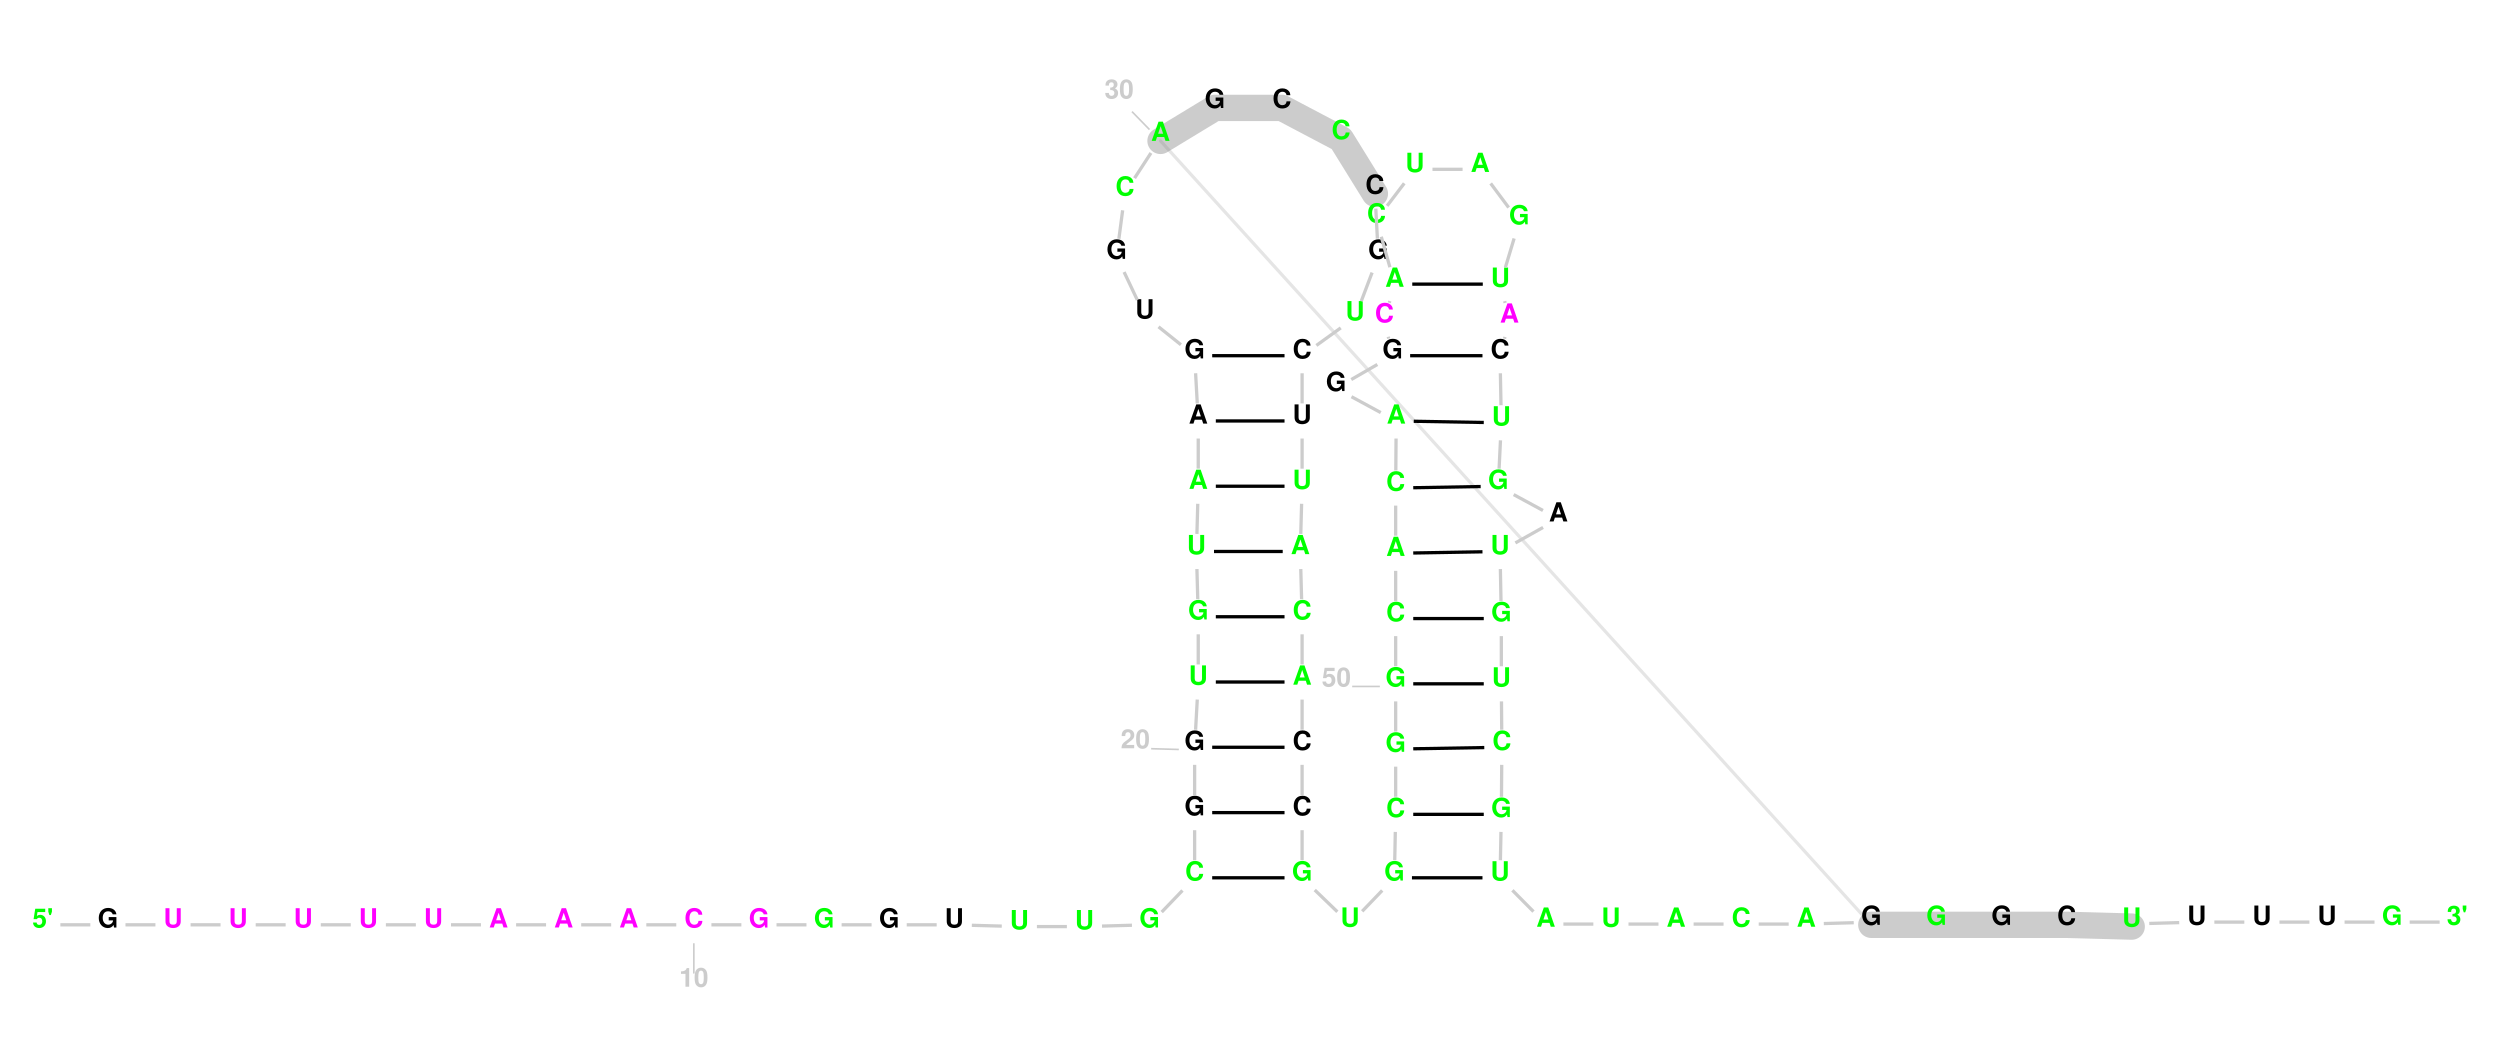
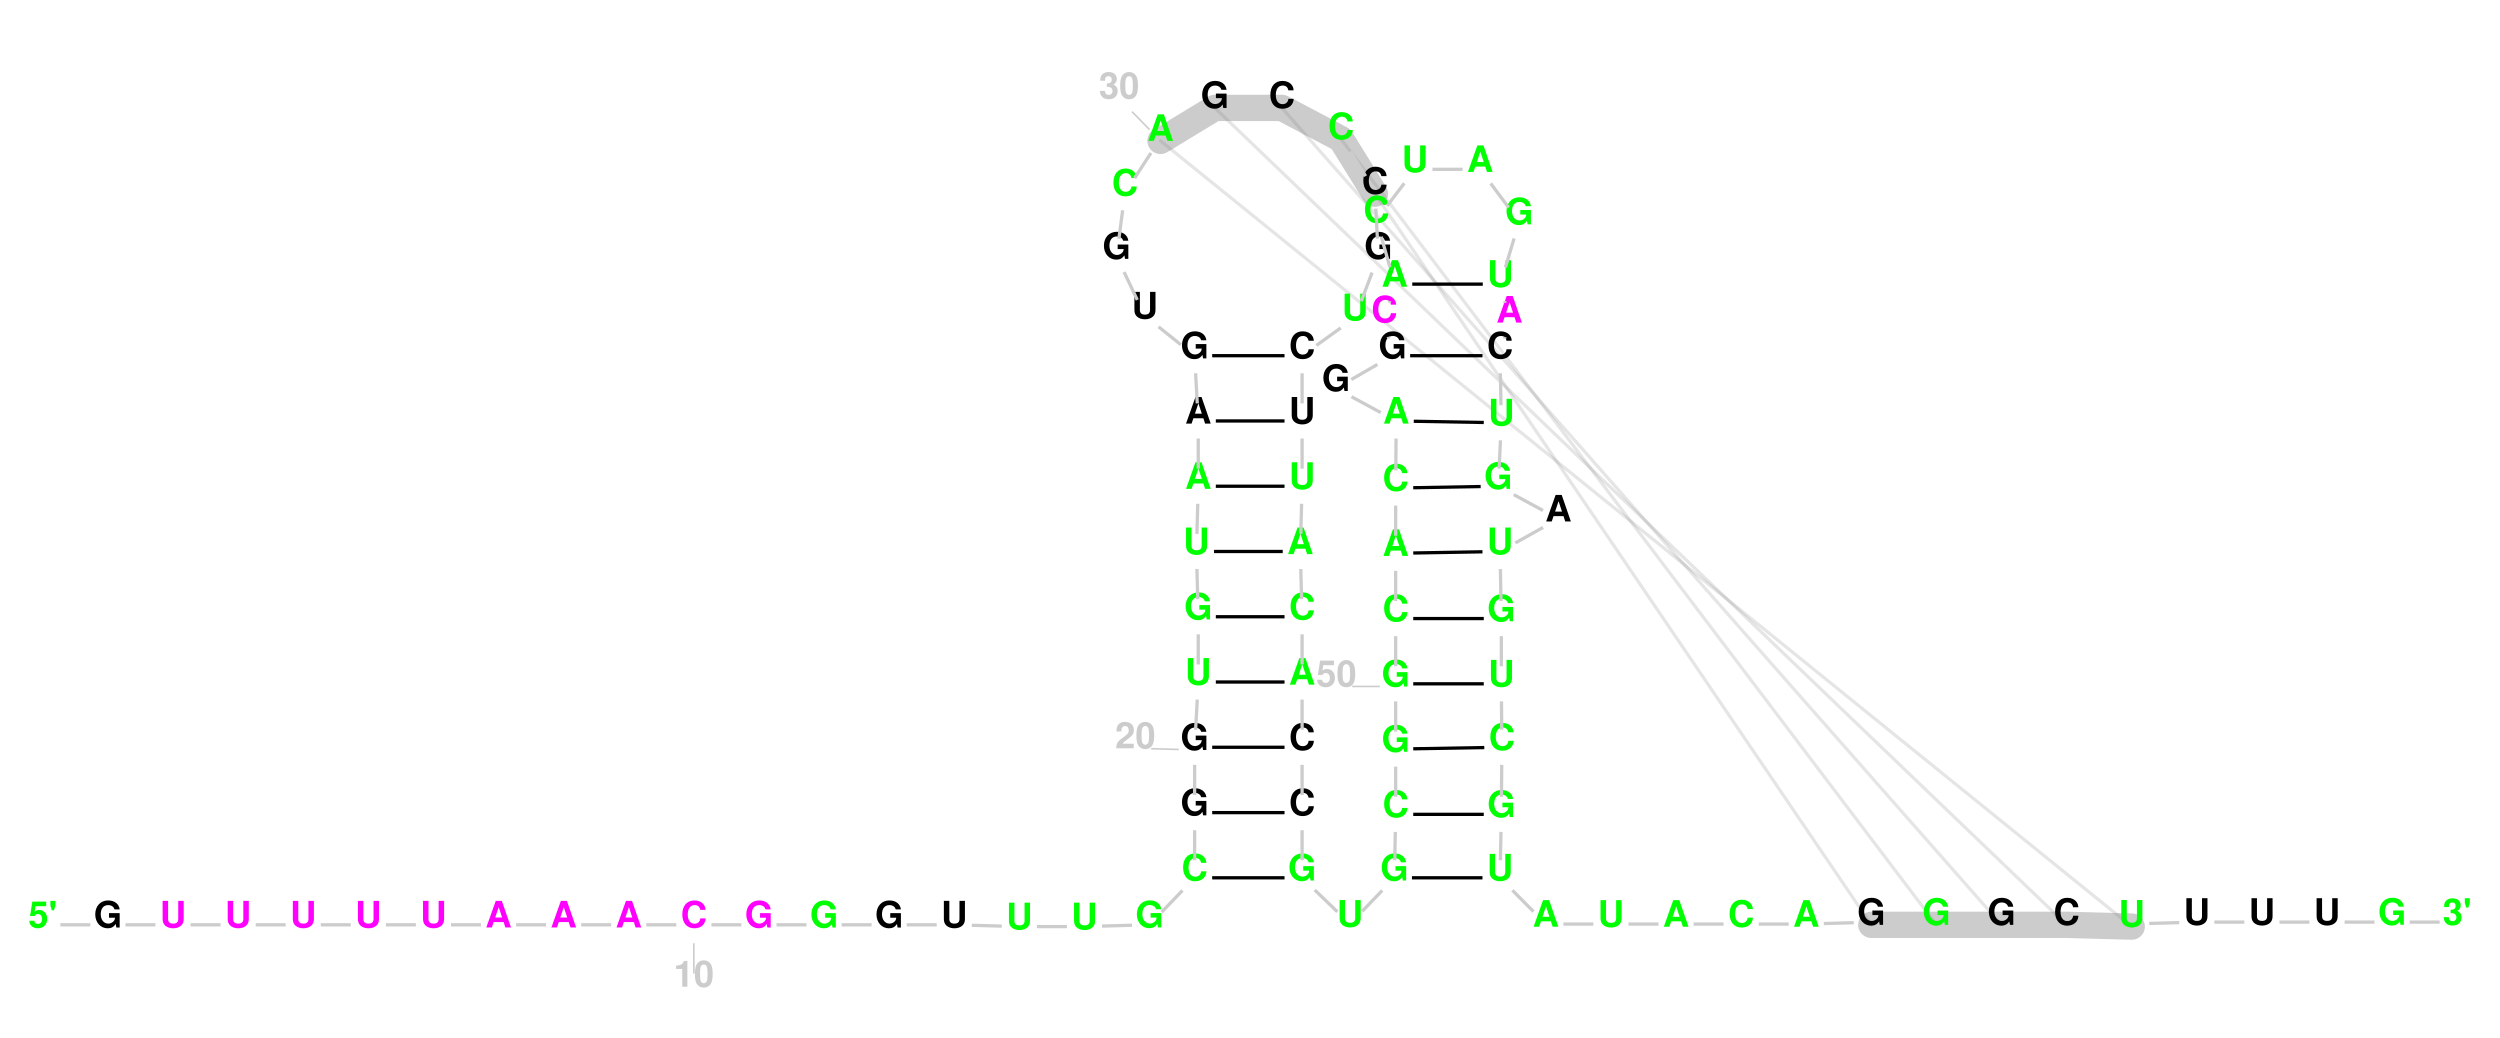
<svg xmlns="http://www.w3.org/2000/svg" width="1158.41" height="480.57">
  <g id="r2dt-URS00021ED9B3_2697049-RF00507">
    <g>
      <style type="text/css">

- #r2dt-URS00021ED9B3_2697049-RF00507 circle.red{stroke: rgb(255, 0, 255); fill: none; }#r2dt-URS00021ED9B3_2697049-RF00507 circle.green{stroke: rgb(0, 255, 0); fill: none; }#r2dt-URS00021ED9B3_2697049-RF00507 circle.blue{stroke: rgb(0, 0, 255); fill: none; }#r2dt-URS00021ED9B3_2697049-RF00507 circle.black{stroke: rgb(0, 0, 0); fill: none; }#r2dt-URS00021ED9B3_2697049-RF00507 circle.gray{stroke: rgb(204, 204, 204); fill: none; }#r2dt-URS00021ED9B3_2697049-RF00507 circle.brown{stroke: rgb(211.65, 104.55, 30.6); fill: none; }#r2dt-URS00021ED9B3_2697049-RF00507 line.red{stroke: rgb(255, 0, 255); stroke-width: 1.526; }#r2dt-URS00021ED9B3_2697049-RF00507 line.green{stroke: rgb(0, 255, 0); stroke-width: 1.526; }#r2dt-URS00021ED9B3_2697049-RF00507 line.blue{stroke: rgb(0, 0, 255); stroke-width: 1.526; }#r2dt-URS00021ED9B3_2697049-RF00507 line.black{stroke: rgb(0, 0, 0); stroke-width: 1.526; }#r2dt-URS00021ED9B3_2697049-RF00507 line.gray{stroke: rgb(204, 204, 204); stroke-width: 1.526; }#r2dt-URS00021ED9B3_2697049-RF00507 line.brown{stroke: rgb(211.65, 104.55, 30.6); stroke-width: 1.526; }#r2dt-URS00021ED9B3_2697049-RF00507 line{stroke: rgb(0, 0, 0); }#r2dt-URS00021ED9B3_2697049-RF00507 text.red{fill: rgb(255, 0, 255); font-size: 12.212px; font-weight: bold; font-family: Helvetica; }#r2dt-URS00021ED9B3_2697049-RF00507 text.green{fill: rgb(0, 255, 0); font-size: 12.212px; font-weight: bold; font-family: Helvetica; }#r2dt-URS00021ED9B3_2697049-RF00507 text.blue{fill: rgb(0, 0, 255); font-size: 12.212px; font-weight: bold; font-family: Helvetica; }#r2dt-URS00021ED9B3_2697049-RF00507 text.black{fill: rgb(0, 0, 0); font-size: 12.212px; font-weight: bold; font-family: Helvetica; }#r2dt-URS00021ED9B3_2697049-RF00507 text.gray{fill: rgb(204, 204, 204); font-size: 12.212px; font-weight: bold; font-family: Helvetica; }#r2dt-URS00021ED9B3_2697049-RF00507 text.brown{fill: rgb(211.65, 104.55, 30.6); font-size: 12.212px; font-weight: bold; font-family: Helvetica; }#r2dt-URS00021ED9B3_2697049-RF00507 text{fill: rgb(0, 0, 0); font-size: 12.212px; font-weight: bold; font-family: Helvetica; text-anchor: middle; alignment-baseline: middle; }#r2dt-URS00021ED9B3_2697049-RF00507 .pseudoknot_connection{stroke-linecap: round; stroke-opacity: 0.2; stroke-width: 1.5; }#r2dt-URS00021ED9B3_2697049-RF00507 .pseudoknot_segment1{stroke-linecap: round; stroke-opacity: 0.4; stroke-width: 12.212; }#r2dt-URS00021ED9B3_2697049-RF00507 .pseudoknot_segment2{stroke-linecap: round; stroke-opacity: 0.4; stroke-width: 12.212; }#r2dt-URS00021ED9B3_2697049-RF00507 line.numbering-line{stroke: rgb(204, 204, 204); stroke-width: 0.763; }#r2dt-URS00021ED9B3_2697049-RF00507 line.predicted{stroke: rgb(0, 0, 0); stroke-dasharray: 2; }#r2dt-URS00021ED9B3_2697049-RF00507 polyline{fill: none; stroke-linejoin: round; }#r2dt-URS00021ED9B3_2697049-RF00507 template{visibility: hidden; }#r2dt-URS00021ED9B3_2697049-RF00507 text.numbering-label{fill: rgb(204, 204, 204); }
+ #r2dt-URS00021ED9B3_2697049-RF00507 circle.red{stroke: rgb(255, 0, 255); fill: none; }#r2dt-URS00021ED9B3_2697049-RF00507 circle.green{stroke: rgb(0, 255, 0); fill: none; }#r2dt-URS00021ED9B3_2697049-RF00507 circle.blue{stroke: rgb(0, 0, 255); fill: none; }#r2dt-URS00021ED9B3_2697049-RF00507 circle.black{stroke: rgb(0, 0, 0); fill: none; }#r2dt-URS00021ED9B3_2697049-RF00507 circle.gray{stroke: rgb(204, 204, 204); fill: none; }#r2dt-URS00021ED9B3_2697049-RF00507 circle.brown{stroke: rgb(211.65, 104.55, 30.6); fill: none; }#r2dt-URS00021ED9B3_2697049-RF00507 line.red{stroke: rgb(255, 0, 255); stroke-width: 1.526; }#r2dt-URS00021ED9B3_2697049-RF00507 line.green{stroke: rgb(0, 255, 0); stroke-width: 1.526; }#r2dt-URS00021ED9B3_2697049-RF00507 line.blue{stroke: rgb(0, 0, 255); stroke-width: 1.526; }#r2dt-URS00021ED9B3_2697049-RF00507 line.black{stroke: rgb(0, 0, 0); stroke-width: 1.526; }#r2dt-URS00021ED9B3_2697049-RF00507 line.gray{stroke: rgb(204, 204, 204); stroke-width: 1.526; }#r2dt-URS00021ED9B3_2697049-RF00507 line.brown{stroke: rgb(211.65, 104.55, 30.6); stroke-width: 1.526; }#r2dt-URS00021ED9B3_2697049-RF00507 line{stroke: rgb(0, 0, 0); }#r2dt-URS00021ED9B3_2697049-RF00507 text.red{fill: rgb(255, 0, 255); font-size: 16.893px; font-weight: bold; font-family: Helvetica; }#r2dt-URS00021ED9B3_2697049-RF00507 text.green{fill: rgb(0, 255, 0); font-size: 16.893px; font-weight: bold; font-family: Helvetica; }#r2dt-URS00021ED9B3_2697049-RF00507 text.blue{fill: rgb(0, 0, 255); font-size: 16.893px; font-weight: bold; font-family: Helvetica; }#r2dt-URS00021ED9B3_2697049-RF00507 text.black{fill: rgb(0, 0, 0); font-size: 16.893px; font-weight: bold; font-family: Helvetica; }#r2dt-URS00021ED9B3_2697049-RF00507 text.gray{fill: rgb(204, 204, 204); font-size: 16.893px; font-weight: bold; font-family: Helvetica; }#r2dt-URS00021ED9B3_2697049-RF00507 text.brown{fill: rgb(211.65, 104.55, 30.6); font-size: 16.893px; font-weight: bold; font-family: Helvetica; }#r2dt-URS00021ED9B3_2697049-RF00507 text{fill: rgb(0, 0, 0); font-size: 16.893px; font-weight: bold; font-family: Helvetica; text-anchor: middle; alignment-baseline: middle; }#r2dt-URS00021ED9B3_2697049-RF00507 .pseudoknot_connection{stroke-linecap: round; stroke-opacity: 0.2; stroke-width: 1.5; }#r2dt-URS00021ED9B3_2697049-RF00507 .pseudoknot_segment1{stroke-linecap: round; stroke-opacity: 0.4; stroke-width: 12.212; }#r2dt-URS00021ED9B3_2697049-RF00507 .pseudoknot_segment2{stroke-linecap: round; stroke-opacity: 0.4; stroke-width: 12.212; }#r2dt-URS00021ED9B3_2697049-RF00507 line.numbering-line{stroke: rgb(204, 204, 204); stroke-width: 0.763; }#r2dt-URS00021ED9B3_2697049-RF00507 line.predicted{stroke: rgb(0, 0, 0); stroke-dasharray: 2; }#r2dt-URS00021ED9B3_2697049-RF00507 polyline{fill: none; stroke-linejoin: round; }#r2dt-URS00021ED9B3_2697049-RF00507 template{visibility: hidden; }#r2dt-URS00021ED9B3_2697049-RF00507 text.numbering-label{fill: rgb(204, 204, 204); }

</style>
    </g>
    <g>
      <polyline points="537.745 65.28, 562.905 50, 593.985 50, 621.385 64.44, 637.065 89.76" class="gray pseudoknot_segment1" stroke="gray" title="Pseudoknot 30:34--80:84(AGCCC--GGGCU)" id="pn-30-34-80-84" />
    </g>
    <g>
      <polyline points="867.101 428.527, 897.268 428.527, 927.435 428.527, 957.601 428.527, 987.757 429.348" class="gray pseudoknot_segment2" stroke="gray" title="Pseudoknot 30:34--80:84(AGCCC--GGGCU)" id="pn-30-34-80-84" />
    </g>
    <g>
-       <polyline points="537.745 65.28, 867.101 428.527" class="gray pseudoknot_connection" stroke="gray" title="Pseudoknot 30:34--80:84(AGCCC--GGGCU)" id="pn-30-34-80-84" />
+       <polyline points="537.745 65.28, 987.757 429.348" class="gray pseudoknot_connection" stroke="gray" title="Pseudoknot 30:34--80:84(AGCCC--GGGCU)" id="pn-30-34-80-84" />
+     </g>
+     <g>
+       <polyline points="562.905 50, 957.601 428.527" class="gray pseudoknot_connection" stroke="gray" title="Pseudoknot 30:34--80:84(AGCCC--GGGCU)" id="pn-30-34-80-84" />
+     </g>
+     <g>
+       <polyline points="593.985 50, 927.435 428.527" class="gray pseudoknot_connection" stroke="gray" title="Pseudoknot 30:34--80:84(AGCCC--GGGCU)" id="pn-30-34-80-84" />
+     </g>
+     <g>
+       <polyline points="621.385 64.44, 897.268 428.527" class="gray pseudoknot_connection" stroke="gray" title="Pseudoknot 30:34--80:84(AGCCC--GGGCU)" id="pn-30-34-80-84" />
+     </g>
+     <g>
+       <polyline points="637.065 89.76, 867.101 428.527" class="gray pseudoknot_connection" stroke="gray" title="Pseudoknot 30:34--80:84(AGCCC--GGGCU)" id="pn-30-34-80-84" />
    </g>
    <g>
      <text x="19.833" y="429.748" class="green">5'</text>
    </g>
    <g>
      <text x="50" y="429.748" class="black">G</text>
    </g>
    <g>
      <text x="80.167" y="429.748" class="red">U</text>
    </g>
    <g>
      <text x="110.334" y="429.748" class="red">U</text>
    </g>
    <g>
      <text x="140.5" y="429.748" class="red">U</text>
    </g>
    <g>
      <text x="170.667" y="429.748" class="red">U</text>
    </g>
    <g>
      <text x="200.834" y="429.748" class="red">U</text>
    </g>
    <g>
      <text x="231.001" y="429.748" class="red">A</text>
    </g>
    <g>
      <text x="261.167" y="429.748" class="red">A</text>
    </g>
    <g>
      <text x="291.334" y="429.748" class="red">A</text>
    </g>
    <g>
      <text x="321.501" y="429.748" class="red">C</text>
    </g>
    <g>
      <text x="321.501" y="457.225" class="numbering-label sequential">10</text>
    </g>
    <g>
      <line x1="321.501" y1="437.075" x2="321.501" y2="451.119" class="numbering-line sequential" />
    </g>
    <g>
      <text x="351.668" y="429.748" class="red">G</text>
    </g>
    <g>
      <text x="381.835" y="429.748" class="green">G</text>
    </g>
    <g>
      <text x="412.001" y="429.748" class="black">G</text>
    </g>
    <g>
      <text x="442.168" y="429.748" class="black">U</text>
    </g>
    <g>
      <text x="472.324" y="430.57" class="green">U</text>
    </g>
    <g>
      <text x="502.49" y="430.57" class="green">U</text>
    </g>
    <g>
      <text x="532.645" y="429.714" class="green">G</text>
    </g>
    <g>
      <text x="553.545" y="407.96" class="green">C</text>
    </g>
    <g>
      <line x1="561.686" y1="406.739" x2="595.204" y2="406.739" class="black" />
    </g>
    <g>
      <text x="553.545" y="377.76" class="black">G</text>
    </g>
    <g>
      <line x1="561.686" y1="376.539" x2="595.204" y2="376.539" class="black" />
    </g>
    <g>
      <text x="553.545" y="347.48" class="black">G</text>
    </g>
    <g>
      <line x1="561.686" y1="346.259" x2="595.204" y2="346.259" class="black" />
    </g>
    <g>
      <text x="526.079" y="346.718" class="numbering-label sequential">20</text>
    </g>
    <g>
      <line x1="546.221" y1="347.277" x2="533.406" y2="346.921" class="numbering-line sequential" />
    </g>
    <g>
      <text x="555.225" y="317.24" class="green">U</text>
    </g>
    <g>
      <line x1="563.366" y1="316.019" x2="595.204" y2="316.019" class="black" />
    </g>
    <g>
      <text x="555.225" y="287" class="green">G</text>
    </g>
    <g>
      <line x1="563.366" y1="285.779" x2="595.204" y2="285.779" class="black" />
    </g>
    <g>
      <text x="554.385" y="256.76" class="green">U</text>
    </g>
    <g>
      <line x1="562.526" y1="255.539" x2="594.364" y2="255.539" class="black" />
    </g>
    <g>
      <text x="555.225" y="226.52" class="green">A</text>
    </g>
    <g>
      <line x1="563.366" y1="225.299" x2="595.204" y2="225.299" class="black" />
    </g>
    <g>
      <text x="555.225" y="196.28" class="black">A</text>
    </g>
    <g>
      <line x1="563.366" y1="195.059" x2="595.204" y2="195.059" class="black" />
    </g>
    <g>
      <text x="553.545" y="166.04" class="black">G</text>
    </g>
    <g>
      <line x1="561.686" y1="164.819" x2="595.204" y2="164.819" class="black" />
    </g>
    <g>
      <text x="530.465" y="147.56" class="black">U</text>
    </g>
    <g>
      <text x="517.385" y="119.92" class="black">G</text>
    </g>
    <g>
      <text x="521.265" y="90.6" class="green">C</text>
    </g>
    <g>
      <text x="537.745" y="65.28" class="green">A</text>
    </g>
    <g>
      <text x="518.563" y="45.607" class="numbering-label sequential">30</text>
    </g>
    <g>
      <line x1="532.63" y1="60.034" x2="524.517" y2="51.713" class="numbering-line sequential" />
    </g>
    <g>
      <text x="562.905" y="50" class="black">G</text>
    </g>
    <g>
      <text x="593.985" y="50" class="black">C</text>
    </g>
    <g>
      <text x="621.385" y="64.44" class="green">C</text>
    </g>
    <g>
      <text x="637.065" y="89.76" class="black">C</text>
    </g>
    <g>
      <text x="638.665" y="119.92" class="black">G</text>
    </g>
    <g>
      <text x="627.865" y="148.4" class="green">U</text>
    </g>
    <g>
      <text x="603.345" y="166.04" class="black">C</text>
    </g>
    <g>
      <text x="603.345" y="196.28" class="black">U</text>
    </g>
    <g>
      <text x="603.345" y="226.52" class="green">U</text>
    </g>
    <g>
      <text x="602.505" y="256.76" class="green">A</text>
    </g>
    <g>
      <text x="603.345" y="287" class="green">C</text>
    </g>
    <g>
      <text x="603.345" y="317.24" class="green">A</text>
    </g>
    <g>
      <text x="603.345" y="347.48" class="black">C</text>
    </g>
    <g>
      <text x="603.345" y="377.76" class="black">C</text>
    </g>
    <g>
      <text x="603.345" y="407.96" class="green">G</text>
    </g>
    <g>
      <text x="625.545" y="429.36" class="green">U</text>
    </g>
    <g>
      <text x="646.105" y="407.96" class="green">G</text>
    </g>
    <g>
      <line x1="654.246" y1="406.739" x2="686.924" y2="406.739" class="black" />
    </g>
    <g>
      <text x="646.705" y="378.56" class="green">C</text>
    </g>
    <g>
      <line x1="654.846" y1="377.339" x2="687.524" y2="377.339" class="black" />
    </g>
    <g>
      <text x="646.705" y="348.32" class="green">G</text>
    </g>
    <g>
      <line x1="654.845" y1="346.96" x2="687.765" y2="346.398" class="black" />
    </g>
    <g>
      <text x="646.705" y="318.08" class="green">G</text>
    </g>
    <g>
      <line x1="654.846" y1="316.859" x2="687.524" y2="316.859" class="black" />
    </g>
    <g>
      <text x="619.228" y="318.08" class="numbering-label sequential">50</text>
    </g>
    <g>
      <line x1="639.378" y1="318.08" x2="626.555" y2="318.08" class="numbering-line sequential" />
    </g>
    <g>
      <text x="646.705" y="287.84" class="green">C</text>
    </g>
    <g>
      <line x1="654.846" y1="286.619" x2="687.524" y2="286.619" class="black" />
    </g>
    <g>
      <text x="646.705" y="257.6" class="green">A</text>
    </g>
    <g>
      <line x1="654.845" y1="256.237" x2="686.925" y2="255.68" class="black" />
    </g>
    <g>
      <text x="646.705" y="227.36" class="green">C</text>
    </g>
    <g>
      <line x1="654.845" y1="225.995" x2="686.085" y2="225.443" class="black" />
    </g>
    <g>
      <text x="646.945" y="196.28" class="green">A</text>
    </g>
    <g>
      <line x1="655.085" y1="195.199" x2="687.525" y2="195.758" class="black" />
    </g>
    <g>
      <text x="619.065" y="181.16" class="black">G</text>
    </g>
    <g>
      <text x="645.265" y="166.04" class="black">G</text>
    </g>
    <g>
      <line x1="653.406" y1="164.819" x2="686.924" y2="164.819" class="black" />
    </g>
    <g>
      <text x="641.48" y="149.332" class="red">C</text>
    </g>
    <g>
      <text x="646.252" y="132.878" class="green">A</text>
    </g>
    <g>
      <line x1="654.393" y1="131.657" x2="687.071" y2="131.657" class="black" />
    </g>
    <g>
      <text x="637.812" y="103.078" class="green">C</text>
    </g>
    <g>
      <text x="655.612" y="79.678" class="green">U</text>
    </g>
    <g>
      <text x="685.852" y="79.678" class="green">A</text>
    </g>
    <g>
      <text x="703.932" y="103.918" class="green">G</text>
    </g>
    <g>
      <text x="695.212" y="132.878" class="green">U</text>
    </g>
    <g>
      <text x="699.416" y="149.478" class="red">A</text>
    </g>
    <g>
      <text x="695.065" y="166.04" class="black">C</text>
    </g>
    <g>
      <text x="695.665" y="197.12" class="green">U</text>
    </g>
    <g>
      <text x="694.225" y="226.52" class="green">G</text>
    </g>
    <g>
      <text x="722.105" y="241.64" class="black">A</text>
    </g>
    <g>
      <text x="695.065" y="256.76" class="green">U</text>
    </g>
    <g>
      <text x="695.665" y="287.84" class="green">G</text>
    </g>
    <g>
      <text x="695.665" y="318.08" class="green">U</text>
    </g>
    <g>
      <text x="695.905" y="347.48" class="green">C</text>
    </g>
    <g>
      <text x="695.665" y="378.56" class="green">G</text>
    </g>
    <g>
      <text x="695.065" y="407.96" class="green">U</text>
    </g>
    <g>
      <text x="716.28" y="429.407" class="green">A</text>
    </g>
    <g>
      <text x="746.447" y="429.407" class="green">U</text>
    </g>
    <g>
      <text x="776.614" y="429.407" class="green">A</text>
    </g>
    <g>
      <text x="806.78" y="429.407" class="green">C</text>
    </g>
    <g>
      <text x="836.947" y="429.407" class="green">A</text>
    </g>
    <g>
      <text x="867.101" y="428.527" class="black">G</text>
    </g>
    <g>
      <text x="897.268" y="428.527" class="green">G</text>
    </g>
    <g>
      <text x="927.435" y="428.527" class="black">G</text>
    </g>
    <g>
      <text x="957.601" y="428.527" class="black">C</text>
    </g>
    <g>
      <text x="987.757" y="429.348" class="green">U</text>
    </g>
    <g>
      <text x="1017.91" y="428.494" class="black">U</text>
    </g>
    <g>
      <text x="1048.08" y="428.494" class="black">U</text>
    </g>
    <g>
      <text x="1078.25" y="428.494" class="black">U</text>
    </g>
    <g>
      <text x="1108.41" y="428.494" class="green">G</text>
    </g>
    <g>
      <text x="1138.58" y="428.494" class="green">3'</text>
    </g>
    <g>
      <line x1="27.974" y1="428.527" x2="41.859" y2="428.527" class="gray" />
    </g>
    <g>
      <line x1="58.141" y1="428.527" x2="72.025" y2="428.527" class="gray" />
    </g>
    <g>
      <line x1="88.308" y1="428.527" x2="102.192" y2="428.527" class="gray" />
    </g>
    <g>
      <line x1="118.475" y1="428.527" x2="132.359" y2="428.527" class="gray" />
    </g>
    <g>
      <line x1="148.642" y1="428.527" x2="162.526" y2="428.527" class="gray" />
    </g>
    <g>
      <line x1="178.808" y1="428.527" x2="192.693" y2="428.527" class="gray" />
    </g>
    <g>
      <line x1="208.975" y1="428.527" x2="222.859" y2="428.527" class="gray" />
    </g>
    <g>
      <line x1="239.142" y1="428.527" x2="253.026" y2="428.527" class="gray" />
    </g>
    <g>
      <line x1="269.309" y1="428.527" x2="283.193" y2="428.527" class="gray" />
    </g>
    <g>
      <line x1="299.476" y1="428.527" x2="313.36" y2="428.527" class="gray" />
    </g>
    <g>
      <line x1="329.642" y1="428.527" x2="343.526" y2="428.527" class="gray" />
    </g>
    <g>
      <line x1="359.809" y1="428.527" x2="373.693" y2="428.527" class="gray" />
    </g>
    <g>
      <line x1="389.976" y1="428.527" x2="403.86" y2="428.527" class="gray" />
    </g>
    <g>
      <line x1="420.143" y1="428.527" x2="434.027" y2="428.527" class="gray" />
    </g>
    <g>
      <line x1="450.306" y1="428.749" x2="464.185" y2="429.127" class="gray" />
    </g>
    <g>
      <line x1="480.465" y1="429.348" x2="494.349" y2="429.348" class="gray" />
    </g>
    <g>
      <line x1="510.628" y1="429.117" x2="524.507" y2="428.724" class="gray" />
    </g>
    <g>
      <line x1="538.285" y1="422.622" x2="547.905" y2="412.61" class="gray" />
    </g>
    <g>
      <line x1="553.545" y1="398.598" x2="553.545" y2="384.68" class="gray" />
    </g>
    <g>
      <line x1="553.545" y1="368.398" x2="553.545" y2="354.4" class="gray" />
    </g>
    <g>
      <line x1="553.997" y1="338.13" x2="554.773" y2="324.148" class="gray" />
    </g>
    <g>
      <line x1="555.225" y1="307.878" x2="555.225" y2="293.92" class="gray" />
    </g>
    <g>
      <line x1="554.999" y1="277.641" x2="554.611" y2="263.677" class="gray" />
    </g>
    <g>
      <line x1="554.611" y1="247.401" x2="554.999" y2="233.437" class="gray" />
    </g>
    <g>
      <line x1="555.225" y1="217.158" x2="555.225" y2="203.2" class="gray" />
    </g>
    <g>
      <line x1="554.773" y1="186.93" x2="553.997" y2="172.948" class="gray" />
    </g>
    <g>
      <line x1="547.19" y1="159.73" x2="536.82" y2="151.427" class="gray" />
    </g>
    <g>
      <line x1="526.983" y1="138.98" x2="520.867" y2="126.058" class="gray" />
    </g>
    <g>
      <line x1="518.453" y1="110.628" x2="520.197" y2="97.45" class="gray" />
    </g>
    <g>
      <line x1="525.706" y1="82.555" x2="533.304" y2="70.882" class="gray" />
    </g>
    <g>
      <line x1="544.704" y1="59.833" x2="555.946" y2="53.005" class="gray" />
    </g>
    <g>
      <line x1="571.046" y1="48.779" x2="585.844" y2="48.779" class="gray" />
    </g>
    <g>
      <line x1="601.187" y1="52.575" x2="614.183" y2="59.423" class="gray" />
    </g>
    <g>
      <line x1="625.671" y1="70.14" x2="632.779" y2="81.617" class="gray" />
    </g>
    <g>
      <line x1="637.496" y1="96.669" x2="638.234" y2="110.569" class="gray" />
    </g>
    <g>
      <line x1="635.778" y1="126.311" x2="630.752" y2="139.566" class="gray" />
    </g>
    <g>
      <line x1="621.256" y1="151.933" x2="609.954" y2="160.064" class="gray" />
    </g>
    <g>
      <line x1="603.345" y1="172.96" x2="603.345" y2="186.918" class="gray" />
    </g>
    <g>
      <line x1="603.345" y1="203.2" x2="603.345" y2="217.158" class="gray" />
    </g>
    <g>
      <line x1="603.119" y1="233.437" x2="602.731" y2="247.401" class="gray" />
    </g>
    <g>
      <line x1="602.731" y1="263.677" x2="603.119" y2="277.641" class="gray" />
    </g>
    <g>
      <line x1="603.345" y1="293.92" x2="603.345" y2="307.878" class="gray" />
    </g>
    <g>
      <line x1="603.345" y1="324.16" x2="603.345" y2="338.118" class="gray" />
    </g>
    <g>
      <line x1="603.345" y1="354.4" x2="603.345" y2="368.398" class="gray" />
    </g>
    <g>
      <line x1="603.345" y1="384.68" x2="603.345" y2="398.598" class="gray" />
    </g>
    <g>
      <line x1="609.206" y1="412.389" x2="619.684" y2="422.489" class="gray" />
    </g>
    <g>
      <line x1="631.185" y1="422.268" x2="640.465" y2="412.61" class="gray" />
    </g>
    <g>
      <line x1="646.271" y1="398.599" x2="646.539" y2="385.478" class="gray" />
    </g>
    <g>
      <line x1="646.705" y1="369.198" x2="646.705" y2="355.24" class="gray" />
    </g>
    <g>
      <line x1="646.705" y1="338.958" x2="646.705" y2="325" class="gray" />
    </g>
    <g>
      <line x1="646.705" y1="308.718" x2="646.705" y2="294.76" class="gray" />
    </g>
    <g>
      <line x1="646.705" y1="278.478" x2="646.705" y2="264.52" class="gray" />
    </g>
    <g>
      <line x1="646.705" y1="248.238" x2="646.705" y2="234.28" class="gray" />
    </g>
    <g>
      <line x1="646.768" y1="217.998" x2="646.882" y2="203.2" class="gray" />
    </g>
    <g>
      <line x1="639.788" y1="191.178" x2="626.222" y2="183.82" class="gray" />
    </g>
    <g>
      <line x1="626.116" y1="175.869" x2="638.214" y2="168.888" class="gray" />
    </g>
    <g>
      <line x1="643.466" y1="156.879" x2="643.279" y2="156.051" class="gray" />
    </g>
    <g>
      <line x1="643.748" y1="140.291" x2="643.984" y2="139.476" class="gray" />
    </g>
    <g>
      <line x1="644.034" y1="123.824" x2="640.031" y2="109.69" class="gray" />
    </g>
    <g>
      <line x1="642.741" y1="95.377" x2="650.683" y2="84.936" class="gray" />
    </g>
    <g>
      <line x1="663.753" y1="78.457" x2="677.711" y2="78.457" class="gray" />
    </g>
    <g>
      <line x1="690.72" y1="84.983" x2="699.065" y2="96.171" class="gray" />
    </g>
    <g>
      <line x1="701.585" y1="110.492" x2="697.559" y2="123.861" class="gray" />
    </g>
    <g>
      <line x1="697.211" y1="139.549" x2="697.417" y2="140.365" class="gray" />
    </g>
    <g>
      <line x1="697.347" y1="156.131" x2="697.134" y2="156.945" class="gray" />
    </g>
    <g>
      <line x1="695.222" y1="172.959" x2="695.508" y2="187.759" class="gray" />
    </g>
    <g>
      <line x1="695.267" y1="204.03" x2="694.623" y2="217.167" class="gray" />
    </g>
    <g>
      <line x1="701.382" y1="229.18" x2="714.948" y2="236.538" class="gray" />
    </g>
    <g>
      <line x1="714.999" y1="244.392" x2="702.171" y2="251.565" class="gray" />
    </g>
    <g>
      <line x1="695.222" y1="263.679" x2="695.508" y2="278.479" class="gray" />
    </g>
    <g>
      <line x1="695.665" y1="294.76" x2="695.665" y2="308.718" class="gray" />
    </g>
    <g>
      <line x1="695.731" y1="325" x2="695.839" y2="338.118" class="gray" />
    </g>
    <g>
      <line x1="695.842" y1="354.4" x2="695.728" y2="369.198" class="gray" />
    </g>
    <g>
      <line x1="695.499" y1="385.478" x2="695.231" y2="398.599" class="gray" />
    </g>
    <g>
      <line x1="700.79" y1="412.527" x2="710.555" y2="422.397" class="gray" />
    </g>
    <g>
      <line x1="724.421" y1="428.185" x2="738.306" y2="428.185" class="gray" />
    </g>
    <g>
      <line x1="754.588" y1="428.185" x2="768.472" y2="428.185" class="gray" />
    </g>
    <g>
      <line x1="784.755" y1="428.185" x2="798.639" y2="428.185" class="gray" />
    </g>
    <g>
      <line x1="814.922" y1="428.185" x2="828.806" y2="428.185" class="gray" />
    </g>
    <g>
      <line x1="845.085" y1="427.948" x2="858.963" y2="427.543" class="gray" />
    </g>
    <g>
      <line x1="875.242" y1="427.306" x2="889.127" y2="427.306" class="gray" />
    </g>
    <g>
      <line x1="905.409" y1="427.306" x2="919.293" y2="427.306" class="gray" />
    </g>
    <g>
      <line x1="935.576" y1="427.306" x2="949.46" y2="427.306" class="gray" />
    </g>
    <g>
      <line x1="965.74" y1="427.528" x2="979.619" y2="427.906" class="gray" />
    </g>
    <g>
      <line x1="995.895" y1="427.897" x2="1009.77" y2="427.503" class="gray" />
    </g>
    <g>
      <line x1="1026.05" y1="427.273" x2="1039.94" y2="427.273" class="gray" />
    </g>
    <g>
      <line x1="1056.22" y1="427.273" x2="1070.1" y2="427.273" class="gray" />
    </g>
    <g>
      <line x1="1086.39" y1="427.273" x2="1100.27" y2="427.273" class="gray" />
    </g>
    <g>
      <line x1="1116.55" y1="427.273" x2="1130.44" y2="427.273" class="gray" />
    </g>
  </g>
</svg>
